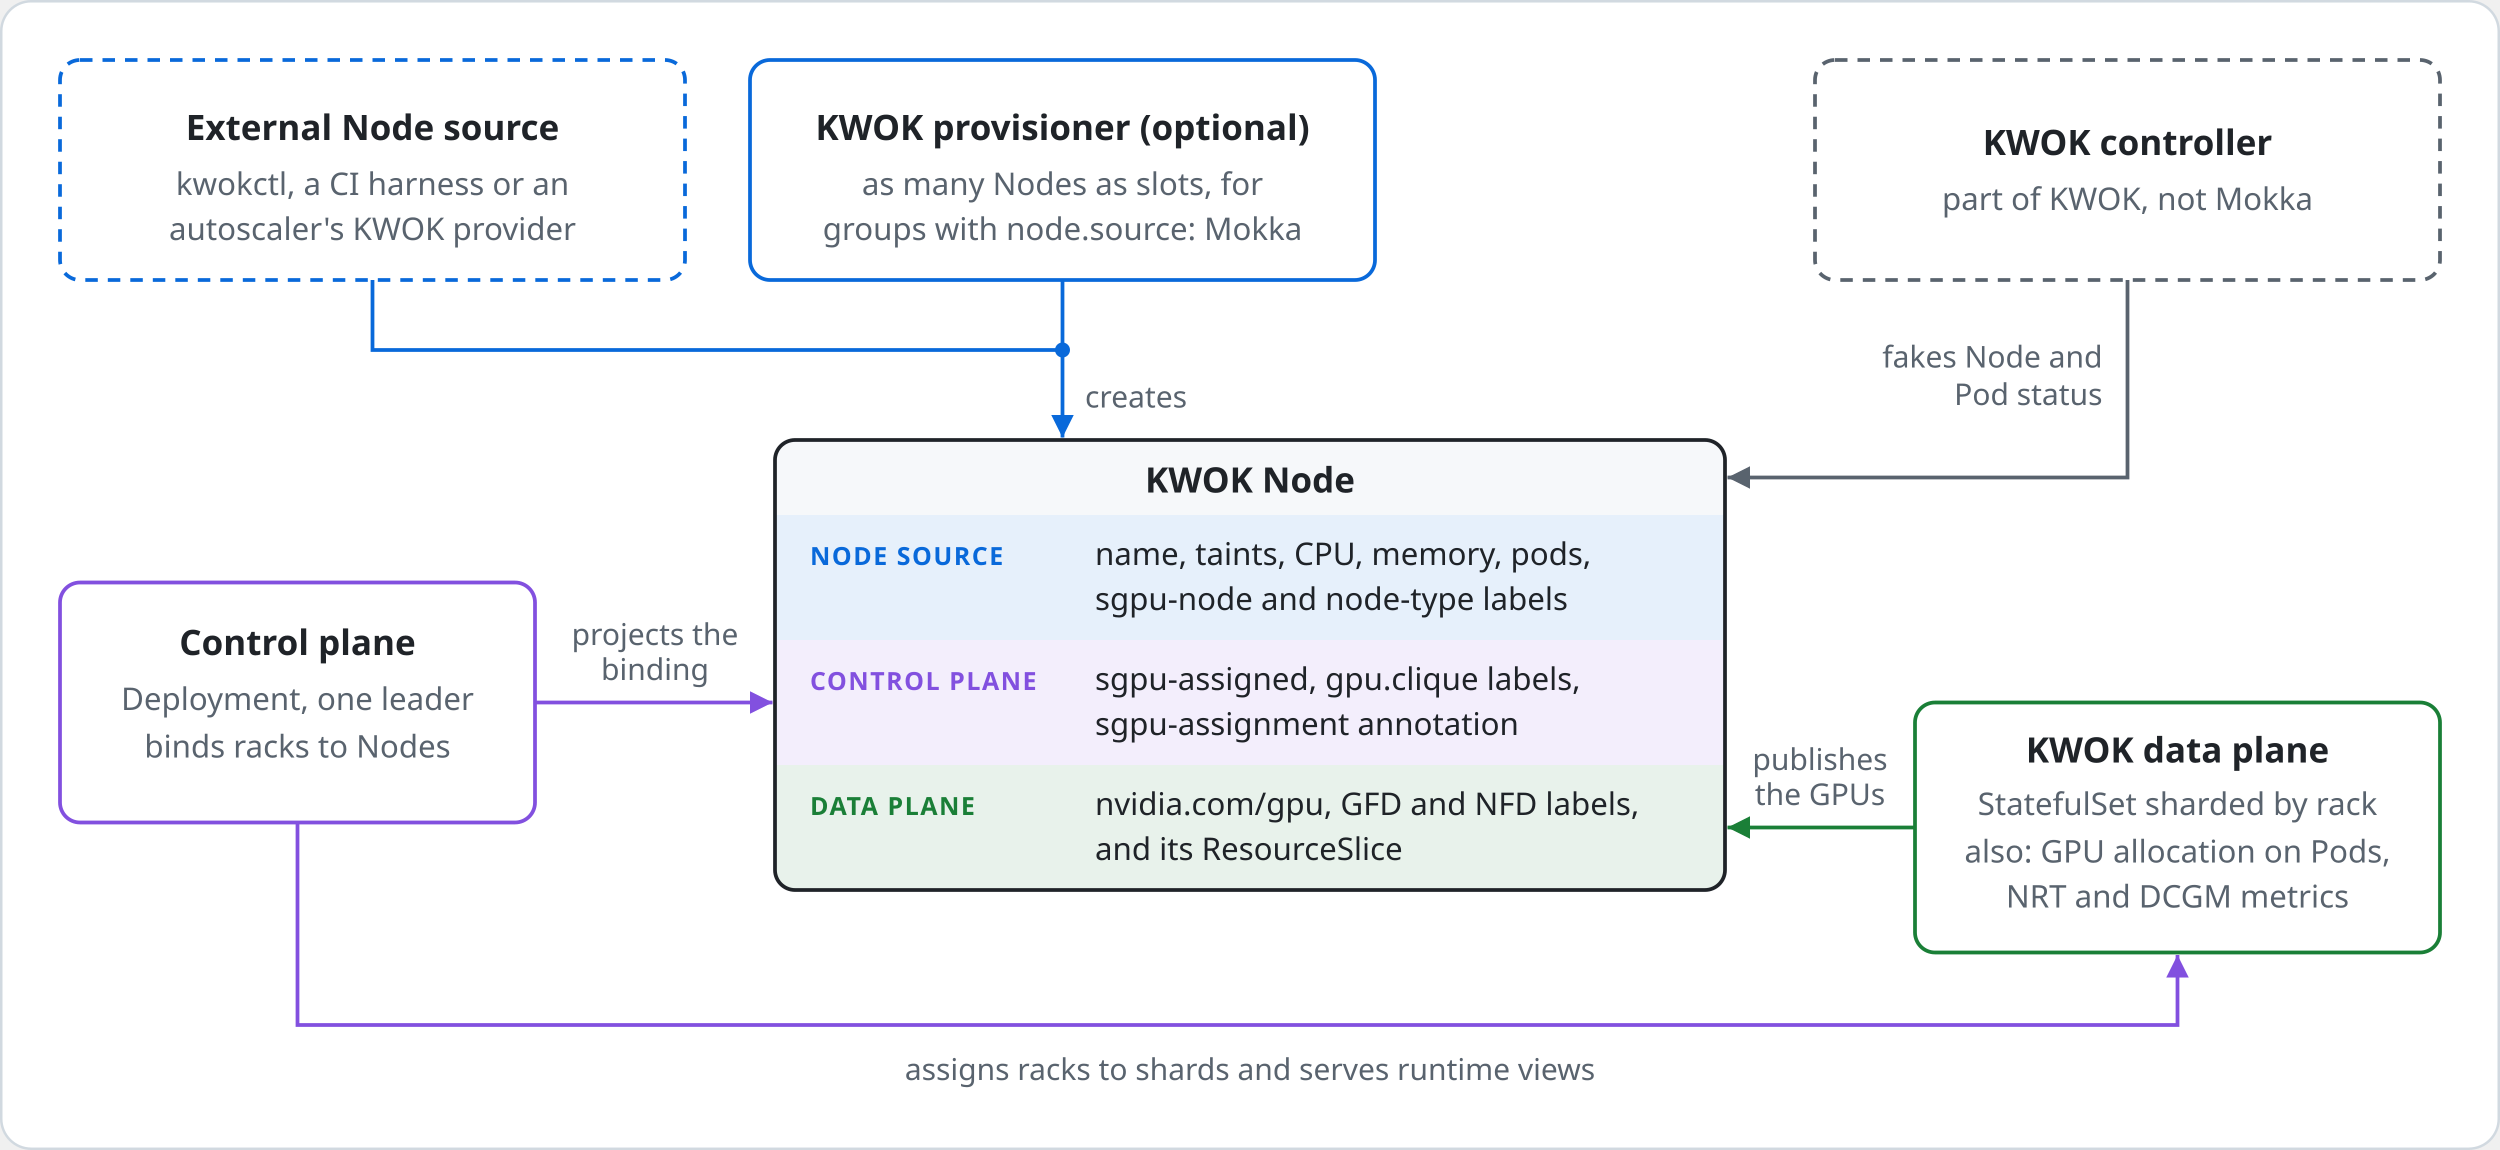
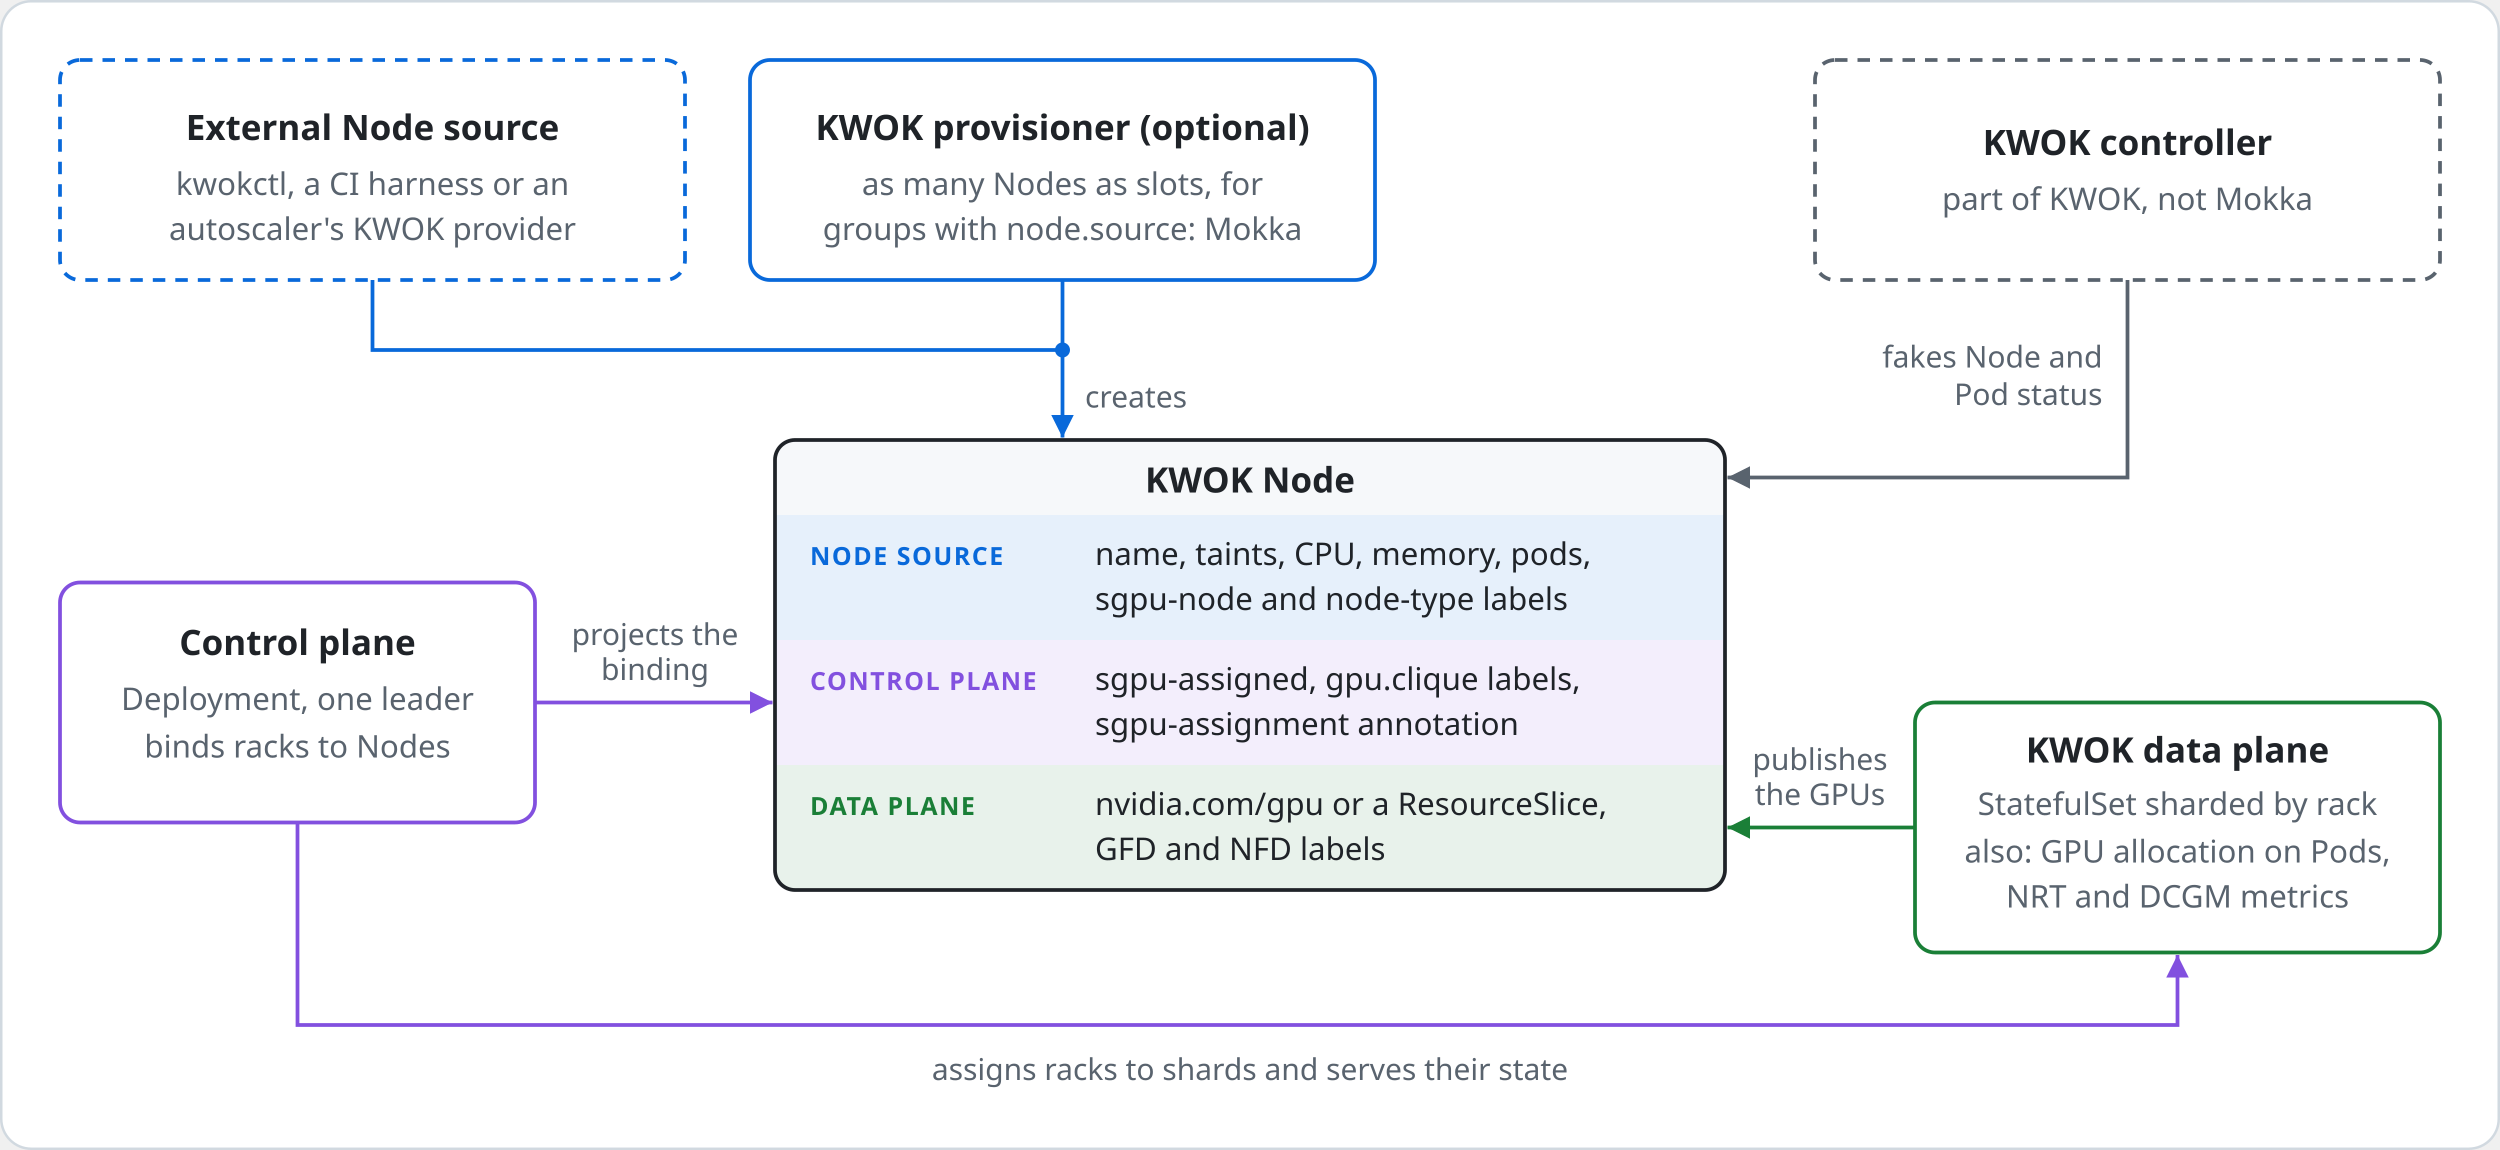
<svg xmlns="http://www.w3.org/2000/svg" viewBox="0 0 1000 460" width="1000" height="460" role="img" aria-labelledby="title desc">
  <style>
    .panel { fill: #ffffff; stroke: #d1d9e0; }
    text { font-family: -apple-system, BlinkMacSystemFont, "Segoe UI", "Noto Sans", Helvetica, Arial, sans-serif; fill: #1f2328; }
    .title { font-size: 14px; font-weight: 600; }
    .body { font-size: 12.5px; fill: #59636e; }
    .band { font-size: 12.5px; }
    .tag { font-size: 10px; font-weight: 700; letter-spacing: 0.06em; }
    .label { font-size: 12px; fill: #59636e; }
    .box { fill: #ffffff; stroke-width: 1.5; }
    .dashed { stroke-dasharray: 5 4; }
    .node { fill: none; stroke: #1f2328; stroke-width: 1.5; }
    .head { fill: #f6f8fa; }
    .wire { fill: none; stroke-width: 1.5; }
    .b-src, .w-src { stroke: #0969da; }
    .b-cp, .w-cp { stroke: #8250df; }
    .b-dp, .w-dp { stroke: #1a7f37; }
    .b-ext, .w-ext { stroke: #59636e; }
    .t-src, .h-src, .f-src { fill: #0969da; }
    .t-cp, .h-cp, .f-cp { fill: #8250df; }
    .t-dp, .h-dp, .f-dp { fill: #1a7f37; }
    .h-ext { fill: #59636e; }
    .f-src, .f-cp, .f-dp { fill-opacity: 0.1; }
    @media (prefers-color-scheme: dark) {
      .panel { fill: #0d1117; stroke: #3d444d; }
      text { fill: #f0f6fc; }
      .body, .label { fill: #9198a1; }
      .box { fill: #0d1117; }
      .node { stroke: #f0f6fc; }
      .head { fill: #151b23; }
      .b-src, .w-src { stroke: #4493f8; }
      .b-cp, .w-cp { stroke: #ab7df8; }
      .b-dp, .w-dp { stroke: #3fb950; }
      .b-ext, .w-ext { stroke: #9198a1; }
      .t-src, .h-src, .f-src { fill: #4493f8; }
      .t-cp, .h-cp, .f-cp { fill: #ab7df8; }
      .t-dp, .h-dp, .f-dp { fill: #3fb950; }
      .h-ext { fill: #9198a1; }
      .f-src, .f-cp, .f-dp { fill-opacity: 0.16; }
    }
  </style>
  <defs>
    <marker id="arrow-src" viewBox="0 0 10 10" refX="10" refY="5" markerWidth="9" markerHeight="9" markerUnits="userSpaceOnUse" orient="auto">
      <path class="h-src" d="M0,0 L10,5 L0,10 z" />
    </marker>
    <marker id="arrow-cp" viewBox="0 0 10 10" refX="10" refY="5" markerWidth="9" markerHeight="9" markerUnits="userSpaceOnUse" orient="auto">
      <path class="h-cp" d="M0,0 L10,5 L0,10 z" />
    </marker>
    <marker id="arrow-dp" viewBox="0 0 10 10" refX="10" refY="5" markerWidth="9" markerHeight="9" markerUnits="userSpaceOnUse" orient="auto">
      <path class="h-dp" d="M0,0 L10,5 L0,10 z" />
    </marker>
    <marker id="arrow-ext" viewBox="0 0 10 10" refX="10" refY="5" markerWidth="9" markerHeight="9" markerUnits="userSpaceOnUse" orient="auto">
      <path class="h-ext" d="M0,0 L10,5 L0,10 z" />
    </marker>
    <clipPath id="node-shape">
      <rect x="310" y="176" width="380" height="180" rx="8" />
    </clipPath>
  </defs>
  <rect class="panel" x="0.5" y="0.5" width="999" height="459" rx="12" />
  <rect class="box b-src dashed" x="24" y="24" width="250" height="88" rx="8" />
  <text class="title" x="149" y="56" text-anchor="middle">External Node source</text>
  <text class="body" x="149" y="78" text-anchor="middle">kwokctl, a CI harness or an</text>
  <text class="body" x="149" y="96" text-anchor="middle">autoscaler's KWOK provider</text>
  <rect class="box b-src" x="300" y="24" width="250" height="88" rx="8" />
  <text class="title" x="425" y="56" text-anchor="middle">KWOK provisioner (optional)</text>
  <text class="body" x="425" y="78" text-anchor="middle">as many Nodes as slots, for</text>
  <text class="body" x="425" y="96" text-anchor="middle">groups with node.source: Mokka</text>
  <rect class="box b-ext dashed" x="726" y="24" width="250" height="88" rx="8" />
  <text class="title" x="851" y="62" text-anchor="middle">KWOK controller</text>
  <text class="body" x="851" y="84" text-anchor="middle">part of KWOK, not Mokka</text>
  <path class="wire w-src" d="M149,112 V140 H425" />
  <path class="wire w-src" d="M425,112 V175" marker-end="url(#arrow-src)" />
  <circle class="h-src" cx="425" cy="140" r="3" />
  <text class="label" x="434" y="163">creates</text>
  <path class="wire w-ext" d="M851,112 V191 H691" marker-end="url(#arrow-ext)" />
  <text class="label" x="841" y="147" text-anchor="end">fakes Node and</text>
  <text class="label" x="841" y="162" text-anchor="end">Pod status</text>
  <g clip-path="url(#node-shape)">
    <rect class="head" x="310" y="176" width="380" height="30" />
    <rect class="f-src" x="310" y="206" width="380" height="50" />
    <rect class="f-cp" x="310" y="256" width="380" height="50" />
    <rect class="f-dp" x="310" y="306" width="380" height="50" />
  </g>
  <rect class="node" x="310" y="176" width="380" height="180" rx="8" />
  <text class="title" x="500" y="197" text-anchor="middle">KWOK Node</text>
  <text class="tag t-src" x="324" y="226">NODE SOURCE</text>
  <text class="band" x="438" y="226">name, taints, CPU, memory, pods,</text>
  <text class="band" x="438" y="244">sgpu-node and node-type labels</text>
  <text class="tag t-cp" x="324" y="276">CONTROL PLANE</text>
  <text class="band" x="438" y="276">sgpu-assigned, gpu.clique labels,</text>
  <text class="band" x="438" y="294">sgpu-assignment annotation</text>
  <text class="tag t-dp" x="324" y="326">DATA PLANE</text>
-   <text class="band" x="438" y="326">nvidia.com/gpu, GFD and NFD labels,</text>
-   <text class="band" x="438" y="344">and its ResourceSlice</text>
+   <text class="band" x="438" y="326">nvidia.com/gpu or a ResourceSlice,</text>
+   <text class="band" x="438" y="344">GFD and NFD labels</text>
  <rect class="box b-cp" x="24" y="233" width="190" height="96" rx="8" />
  <text class="title" x="119" y="262" text-anchor="middle">Control plane</text>
  <text class="body" x="119" y="284" text-anchor="middle">Deployment, one leader</text>
  <text class="body" x="119" y="303" text-anchor="middle">binds racks to Nodes</text>
  <path class="wire w-cp" d="M214,281 H309" marker-end="url(#arrow-cp)" />
  <text class="label" x="262" y="258" text-anchor="middle">projects the</text>
  <text class="label" x="262" y="272" text-anchor="middle">binding</text>
  <rect class="box b-dp" x="766" y="281" width="210" height="100" rx="8" />
  <text class="title" x="871" y="305" text-anchor="middle">KWOK data plane</text>
  <text class="body" x="871" y="326" text-anchor="middle">StatefulSet sharded by rack</text>
  <text class="body" x="871" y="345" text-anchor="middle">also: GPU allocation on Pods,</text>
  <text class="body" x="871" y="363" text-anchor="middle">NRT and DCGM metrics</text>
  <path class="wire w-dp" d="M766,331 H691" marker-end="url(#arrow-dp)" />
  <text class="label" x="728" y="308" text-anchor="middle">publishes</text>
  <text class="label" x="728" y="322" text-anchor="middle">the GPUs</text>
  <path class="wire w-cp" d="M119,329 V410 H871 V382" marker-end="url(#arrow-cp)" />
-   <text class="label" x="500" y="432" text-anchor="middle">assigns racks to shards and serves runtime views</text>
+   <text class="label" x="500" y="432" text-anchor="middle">assigns racks to shards and serves their state</text>
</svg>
